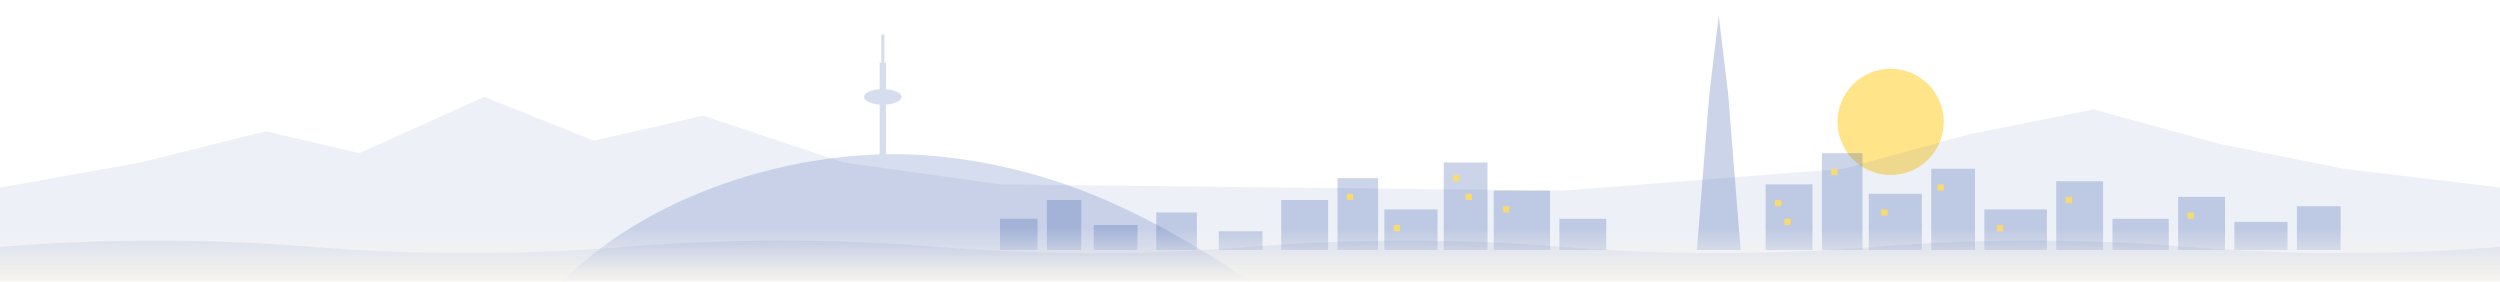
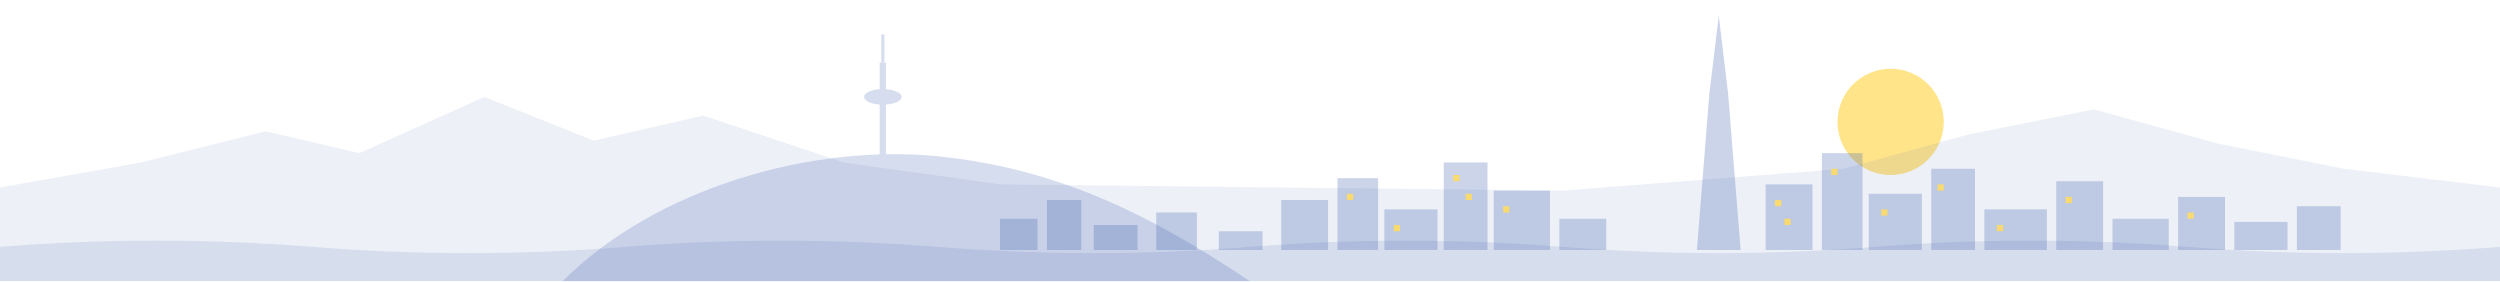
<svg xmlns="http://www.w3.org/2000/svg" viewBox="0 0 1600 180" width="1600" height="180" preserveAspectRatio="xMidYMax slice">
  <defs>
    <linearGradient id="fade" x1="0" y1="0" x2="0" y2="1">
      <stop offset="0" stop-color="#F6F4EF" stop-opacity="0" />
-       <stop offset="1" stop-color="#F6F4EF" stop-opacity="1" />
+       <stop offset="1" stop-color="#F6F4EF" stop-opacity="0" />
    </linearGradient>
  </defs>
  <circle cx="1210" cy="78" r="34" fill="#FFDB63" opacity=".75" />
  <path d="M0 120 L90 104 L170 84 L230 98 L310 62 L380 90 L450 74 L540 104 L640 118 L1000 122 L1180 108 L1260 86 L1340 70 L1420 92 L1500 108 L1600 120 L1600 180 L0 180Z" fill="#4666B0" opacity=".10" />
  <g fill="#4666B0" opacity=".22">
    <path d="M360 180 C420 120 520 92 600 100 C680 108 740 140 800 180Z" />
    <rect x="563" y="40" width="4" height="62" />
    <rect x="564" y="22" width="2" height="18" />
    <ellipse cx="565" cy="62" rx="12" ry="5" />
  </g>
  <g fill="#4666B0" opacity=".28">
    <rect x="640" y="140" width="24" height="20" />
    <rect x="670" y="128" width="22" height="32" />
    <rect x="700" y="144" width="28" height="16" />
    <rect x="740" y="136" width="26" height="24" />
    <rect x="780" y="148" width="28" height="12" />
    <rect x="820" y="128" width="30" height="32" />
    <rect x="856" y="114" width="26" height="46" />
    <rect x="886" y="134" width="34" height="26" />
    <rect x="924" y="104" width="28" height="56" />
    <rect x="956" y="122" width="36" height="38" />
    <rect x="998" y="140" width="30" height="20" />
    <polygon points="1086,160 1094,60 1100,10 1106,60 1114,160" />
    <rect x="1130" y="118" width="30" height="42" />
    <rect x="1166" y="98" width="26" height="62" />
    <rect x="1196" y="124" width="34" height="36" />
    <rect x="1236" y="108" width="28" height="52" />
    <rect x="1270" y="134" width="40" height="26" />
    <rect x="1316" y="116" width="30" height="44" />
    <rect x="1352" y="140" width="36" height="20" />
    <rect x="1394" y="126" width="30" height="34" />
    <rect x="1430" y="142" width="34" height="18" />
    <rect x="1470" y="132" width="28" height="28" />
  </g>
  <g fill="#FFDB63" opacity=".9">
    <rect x="862" y="124" width="4" height="4" />
    <rect x="892" y="144" width="4" height="4" />
    <rect x="930" y="112" width="4" height="4" />
    <rect x="938" y="124" width="4" height="4" />
    <rect x="962" y="132" width="4" height="4" />
    <rect x="1136" y="128" width="4" height="4" />
    <rect x="1142" y="140" width="4" height="4" />
    <rect x="1172" y="108" width="4" height="4" />
    <rect x="1204" y="134" width="4" height="4" />
    <rect x="1240" y="118" width="4" height="4" />
    <rect x="1278" y="144" width="4" height="4" />
    <rect x="1322" y="126" width="4" height="4" />
    <rect x="1400" y="136" width="4" height="4" />
  </g>
  <path d="M0 158 Q100 150 200 158 T400 158 T600 158 T800 158 T1000 158 T1200 158 T1400 158 T1600 158 L1600 180 L0 180Z" fill="#4666B0" opacity=".14" />
  <rect x="0" y="146" width="1600" height="34" fill="url(#fade)" />
</svg>
